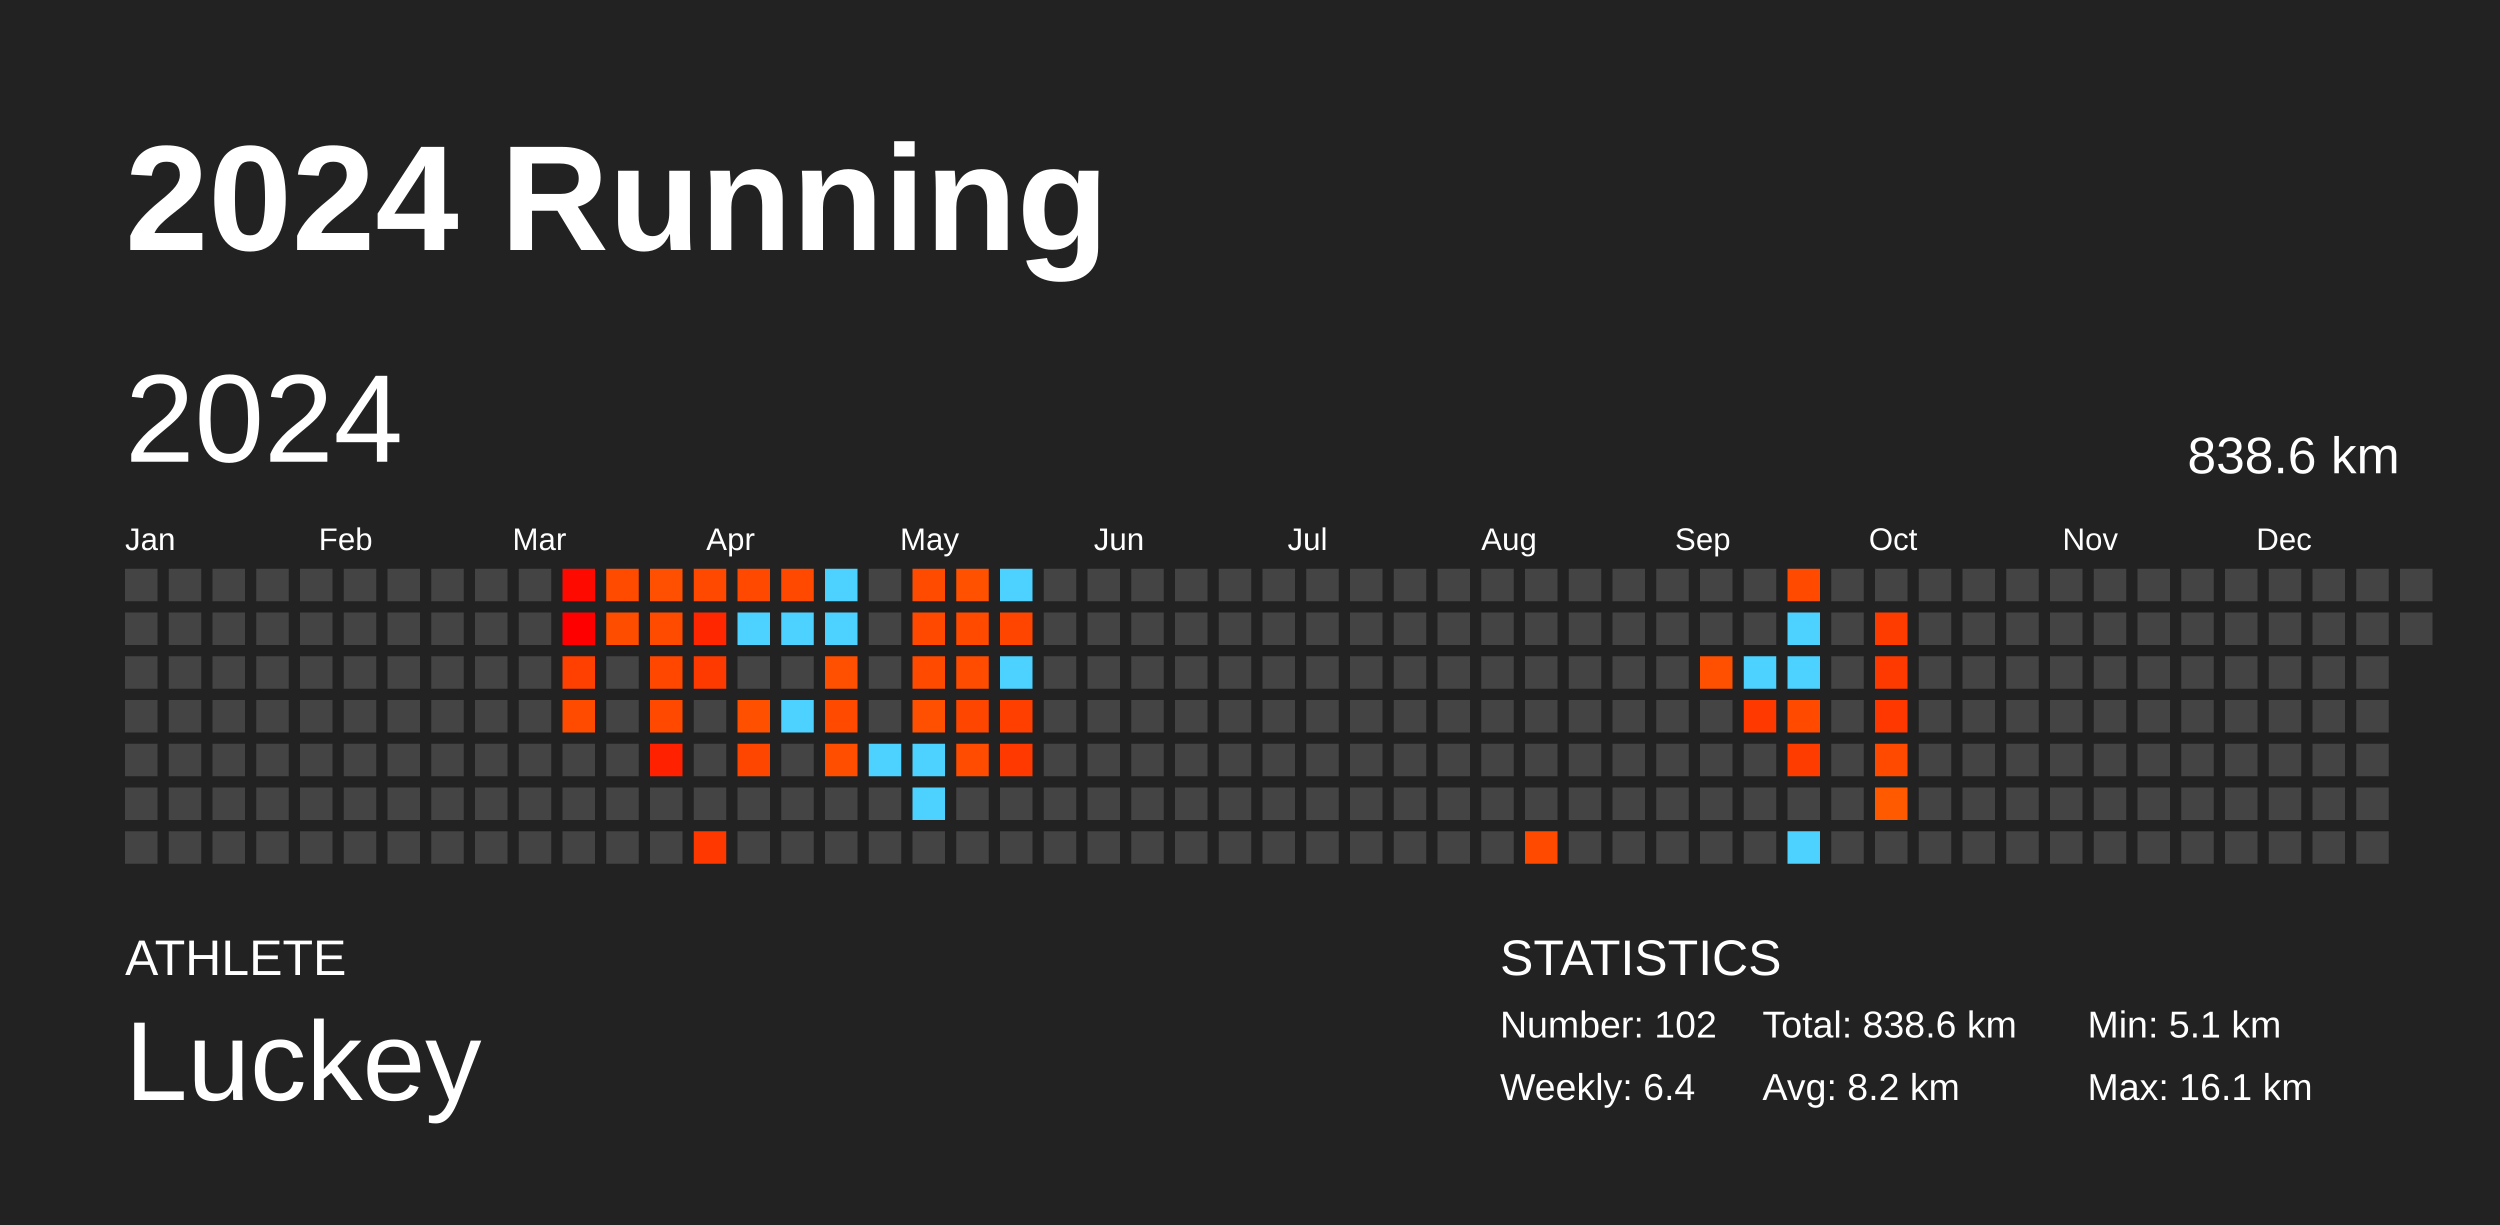
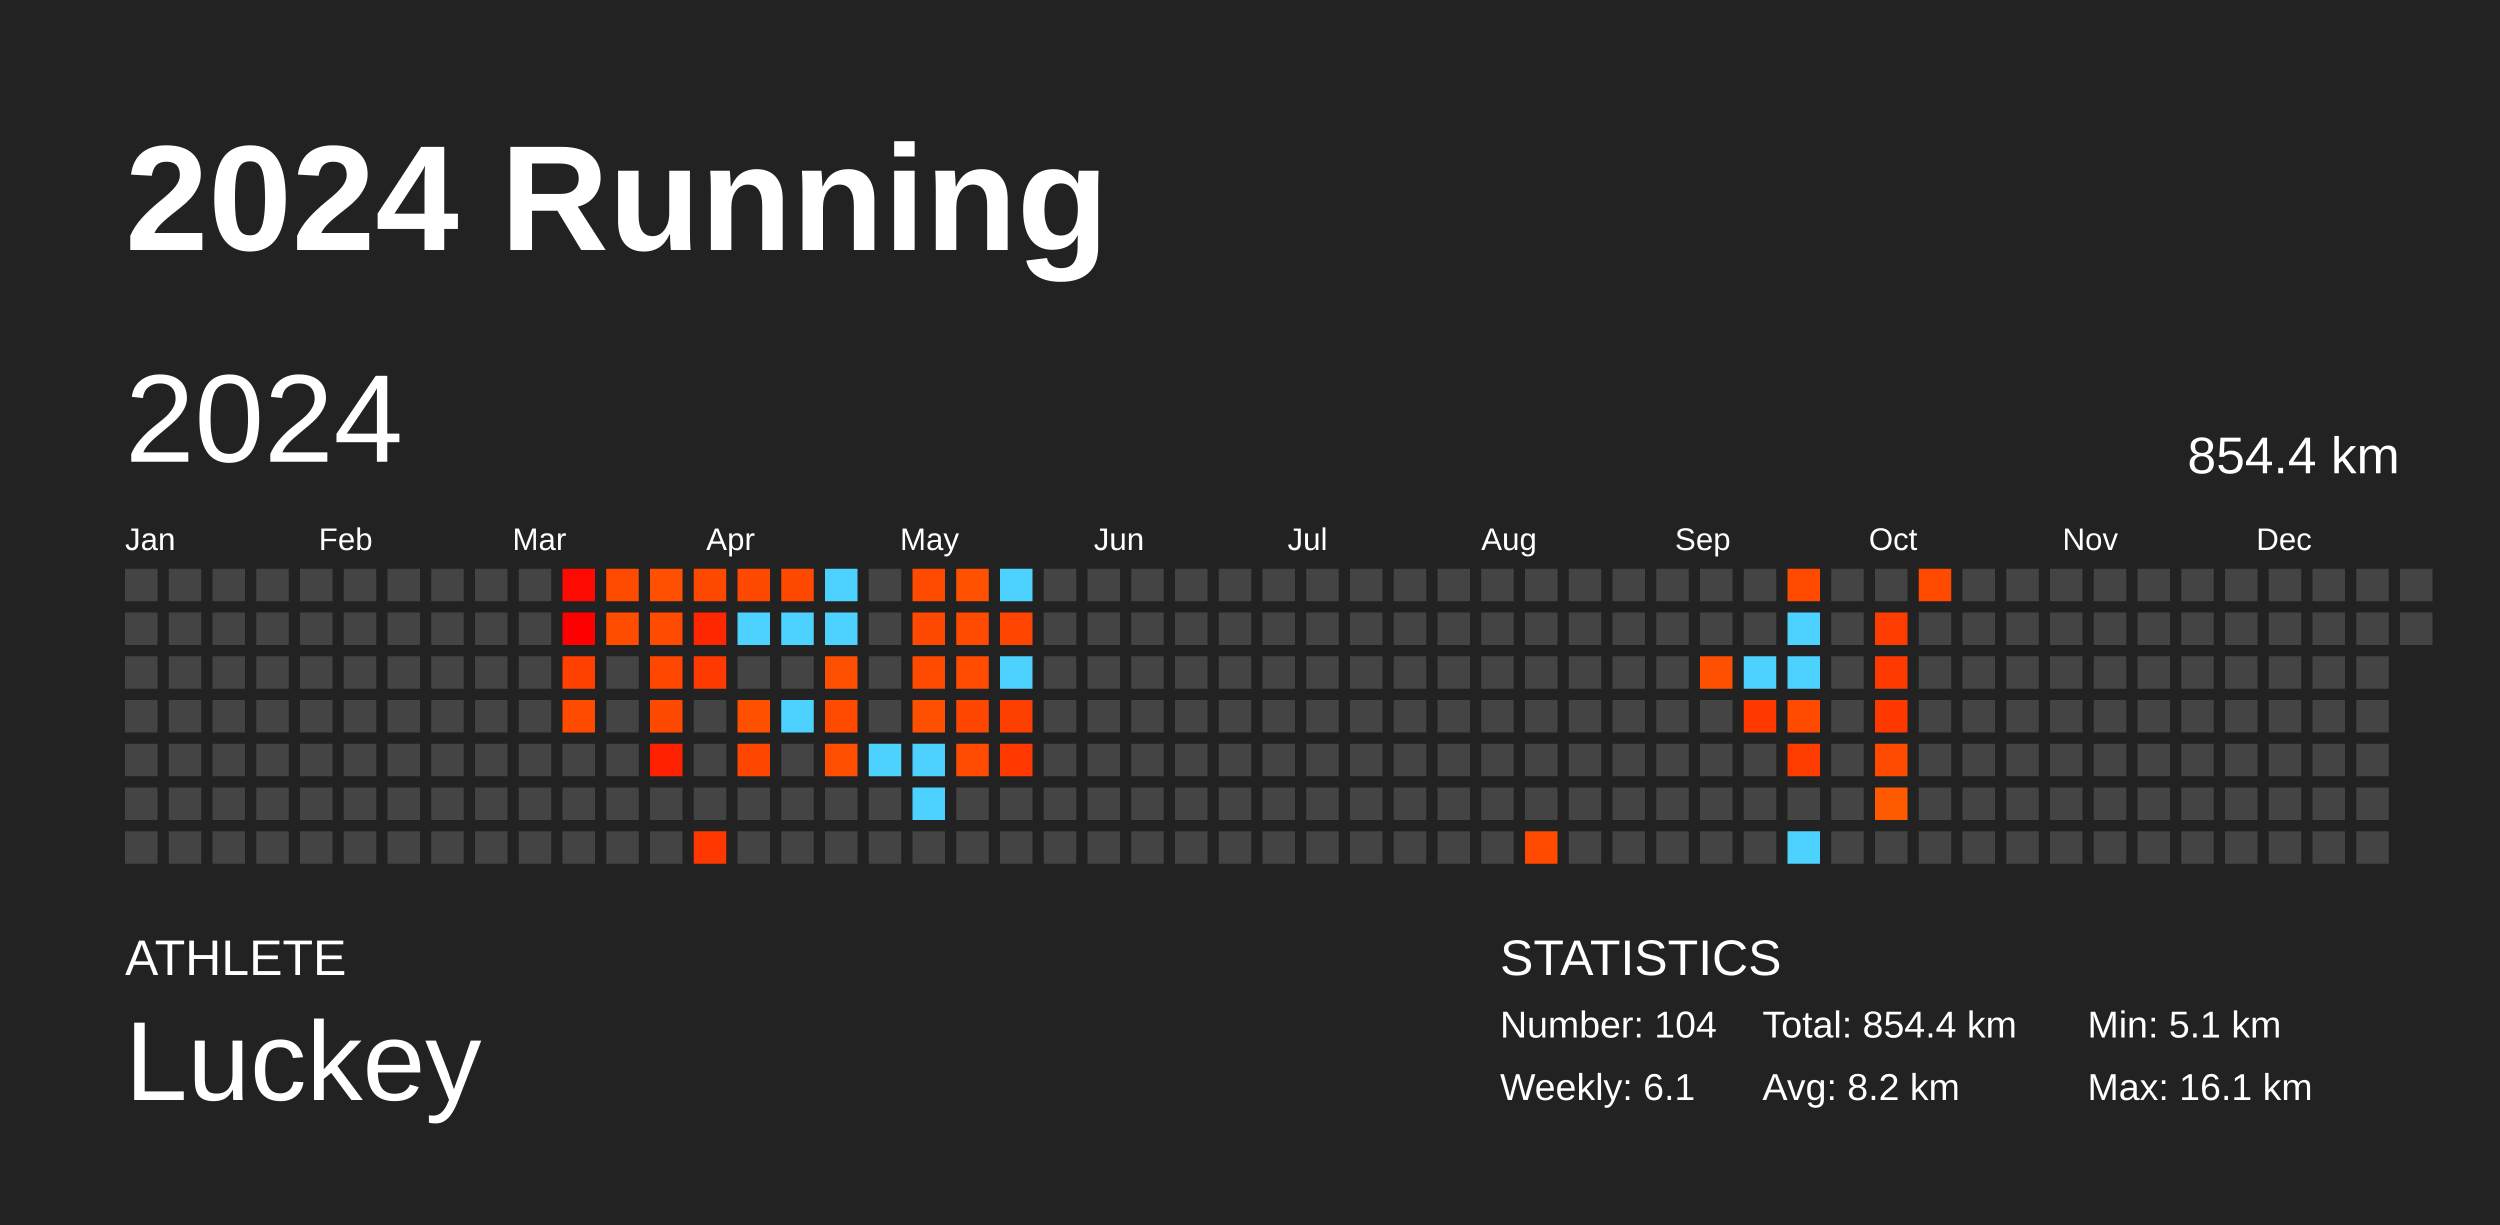
<svg xmlns="http://www.w3.org/2000/svg" baseProfile="full" height="98mm" version="1.1" viewBox="0,0,200,98" width="200mm">
  <defs />
  <rect fill="#222222" height="98" width="200" x="0" y="0" />
  <text fill="#FFFFFF" style="font-size:12px; font-family:Arial; font-weight:bold;" x="10" y="20">2024 Running</text>
  <text fill="#FFFFFF" style="font-size:4px; font-family:Arial" x="10" y="78">ATHLETE</text>
  <text fill="#FFFFFF" style="font-size:9px; font-family:Arial" x="10" y="88">Luckey</text>
  <text fill="#FFFFFF" style="font-size:4px; font-family:Arial" x="120" y="78">STATISTICS</text>
-   <text fill="#FFFFFF" style="font-size:3px; font-family:Arial" x="120" y="83">Number: 102</text>
-   <text fill="#FFFFFF" style="font-size:3px; font-family:Arial" x="120" y="88">Weekly: 6.4</text>
-   <text fill="#FFFFFF" style="font-size:3px; font-family:Arial" x="141" y="83">Total: 838.6 km</text>
+   <text fill="#FFFFFF" style="font-size:3px; font-family:Arial" x="120" y="83">Number: 104</text>
+   <text fill="#FFFFFF" style="font-size:3px; font-family:Arial" x="120" y="88">Weekly: 6.1</text>
+   <text fill="#FFFFFF" style="font-size:3px; font-family:Arial" x="141" y="83">Total: 854.4 km</text>
  <text fill="#FFFFFF" style="font-size:3px; font-family:Arial" x="141" y="88">Avg: 8.2 km</text>
  <text fill="#FFFFFF" style="font-size:3px; font-family:Arial" x="167" y="83">Min: 5.1 km</text>
  <text fill="#FFFFFF" style="font-size:3px; font-family:Arial" x="167" y="88">Max: 16.1 km</text>
  <text dominant-baseline="hanging" fill="#FFFFFF" style="font-size:10.0px; font-family:Arial;" x="10" y="30">2024</text>
-   <text dominant-baseline="hanging" fill="#FFFFFF" style="font-size:4.125px; font-family:Arial;" x="175" y="35">838.6 km</text>
+   <text dominant-baseline="hanging" fill="#FFFFFF" style="font-size:4.125px; font-family:Arial;" x="175" y="35">854.4 km</text>
  <text fill="#FFFFFF" style="font-size:2.5px; font-family:Arial" x="10.0" y="44">Jan</text>
  <text fill="#FFFFFF" style="font-size:2.5px; font-family:Arial" x="25.5" y="44">Feb</text>
  <text fill="#FFFFFF" style="font-size:2.5px; font-family:Arial" x="41.0" y="44">Mar</text>
  <text fill="#FFFFFF" style="font-size:2.5px; font-family:Arial" x="56.5" y="44">Apr</text>
  <text fill="#FFFFFF" style="font-size:2.5px; font-family:Arial" x="72.0" y="44">May</text>
  <text fill="#FFFFFF" style="font-size:2.5px; font-family:Arial" x="87.5" y="44">Jun</text>
  <text fill="#FFFFFF" style="font-size:2.5px; font-family:Arial" x="103.0" y="44">Jul</text>
  <text fill="#FFFFFF" style="font-size:2.5px; font-family:Arial" x="118.5" y="44">Aug</text>
  <text fill="#FFFFFF" style="font-size:2.5px; font-family:Arial" x="134.0" y="44">Sep</text>
  <text fill="#FFFFFF" style="font-size:2.5px; font-family:Arial" x="149.5" y="44">Oct</text>
  <text fill="#FFFFFF" style="font-size:2.5px; font-family:Arial" x="165.0" y="44">Nov</text>
  <text fill="#FFFFFF" style="font-size:2.5px; font-family:Arial" x="180.5" y="44">Dec</text>
  <rect fill="#444444" height="2.6" width="2.6" x="10.0" y="45.5" />
  <rect fill="#444444" height="2.6" width="2.6" x="10.0" y="49.0" />
  <rect fill="#444444" height="2.6" width="2.6" x="10.0" y="52.5" />
  <rect fill="#444444" height="2.6" width="2.6" x="10.0" y="56.0" />
  <rect fill="#444444" height="2.6" width="2.6" x="10.0" y="59.5" />
  <rect fill="#444444" height="2.6" width="2.6" x="10.0" y="63.0" />
  <rect fill="#444444" height="2.6" width="2.6" x="10.0" y="66.5" />
  <rect fill="#444444" height="2.6" width="2.6" x="13.5" y="45.5" />
  <rect fill="#444444" height="2.6" width="2.6" x="13.5" y="49.0" />
  <rect fill="#444444" height="2.6" width="2.6" x="13.5" y="52.5" />
  <rect fill="#444444" height="2.6" width="2.6" x="13.5" y="56.0" />
  <rect fill="#444444" height="2.6" width="2.6" x="13.5" y="59.5" />
  <rect fill="#444444" height="2.6" width="2.6" x="13.5" y="63.0" />
  <rect fill="#444444" height="2.6" width="2.6" x="13.5" y="66.5" />
  <rect fill="#444444" height="2.6" width="2.6" x="17.0" y="45.5" />
  <rect fill="#444444" height="2.6" width="2.6" x="17.0" y="49.0" />
  <rect fill="#444444" height="2.6" width="2.6" x="17.0" y="52.5" />
  <rect fill="#444444" height="2.6" width="2.6" x="17.0" y="56.0" />
  <rect fill="#444444" height="2.6" width="2.6" x="17.0" y="59.5" />
  <rect fill="#444444" height="2.6" width="2.6" x="17.0" y="63.0" />
  <rect fill="#444444" height="2.6" width="2.6" x="17.0" y="66.5" />
  <rect fill="#444444" height="2.6" width="2.6" x="20.5" y="45.5" />
  <rect fill="#444444" height="2.6" width="2.6" x="20.5" y="49.0" />
  <rect fill="#444444" height="2.6" width="2.6" x="20.5" y="52.5" />
  <rect fill="#444444" height="2.6" width="2.6" x="20.5" y="56.0" />
  <rect fill="#444444" height="2.6" width="2.6" x="20.5" y="59.5" />
  <rect fill="#444444" height="2.6" width="2.6" x="20.5" y="63.0" />
  <rect fill="#444444" height="2.6" width="2.6" x="20.5" y="66.5" />
  <rect fill="#444444" height="2.6" width="2.6" x="24.0" y="45.5" />
  <rect fill="#444444" height="2.6" width="2.6" x="24.0" y="49.0" />
  <rect fill="#444444" height="2.6" width="2.6" x="24.0" y="52.5" />
  <rect fill="#444444" height="2.6" width="2.6" x="24.0" y="56.0" />
  <rect fill="#444444" height="2.6" width="2.6" x="24.0" y="59.5" />
  <rect fill="#444444" height="2.6" width="2.6" x="24.0" y="63.0" />
  <rect fill="#444444" height="2.6" width="2.6" x="24.0" y="66.5" />
  <rect fill="#444444" height="2.6" width="2.6" x="27.5" y="45.5" />
  <rect fill="#444444" height="2.6" width="2.6" x="27.5" y="49.0" />
  <rect fill="#444444" height="2.6" width="2.6" x="27.5" y="52.5" />
  <rect fill="#444444" height="2.6" width="2.6" x="27.5" y="56.0" />
  <rect fill="#444444" height="2.6" width="2.6" x="27.5" y="59.5" />
  <rect fill="#444444" height="2.6" width="2.6" x="27.5" y="63.0" />
  <rect fill="#444444" height="2.6" width="2.6" x="27.5" y="66.5" />
  <rect fill="#444444" height="2.6" width="2.6" x="31.0" y="45.5" />
  <rect fill="#444444" height="2.6" width="2.6" x="31.0" y="49.0" />
  <rect fill="#444444" height="2.6" width="2.6" x="31.0" y="52.5" />
  <rect fill="#444444" height="2.6" width="2.6" x="31.0" y="56.0" />
  <rect fill="#444444" height="2.6" width="2.6" x="31.0" y="59.5" />
  <rect fill="#444444" height="2.6" width="2.6" x="31.0" y="63.0" />
  <rect fill="#444444" height="2.6" width="2.6" x="31.0" y="66.5" />
  <rect fill="#444444" height="2.6" width="2.6" x="34.5" y="45.5" />
  <rect fill="#444444" height="2.6" width="2.6" x="34.5" y="49.0" />
  <rect fill="#444444" height="2.6" width="2.6" x="34.5" y="52.5" />
  <rect fill="#444444" height="2.6" width="2.6" x="34.5" y="56.0" />
  <rect fill="#444444" height="2.6" width="2.6" x="34.5" y="59.5" />
  <rect fill="#444444" height="2.6" width="2.6" x="34.5" y="63.0" />
  <rect fill="#444444" height="2.6" width="2.6" x="34.5" y="66.5" />
  <rect fill="#444444" height="2.6" width="2.6" x="38.0" y="45.5" />
  <rect fill="#444444" height="2.6" width="2.6" x="38.0" y="49.0" />
  <rect fill="#444444" height="2.6" width="2.6" x="38.0" y="52.5" />
  <rect fill="#444444" height="2.6" width="2.6" x="38.0" y="56.0" />
  <rect fill="#444444" height="2.6" width="2.6" x="38.0" y="59.5" />
  <rect fill="#444444" height="2.6" width="2.6" x="38.0" y="63.0" />
  <rect fill="#444444" height="2.6" width="2.6" x="38.0" y="66.5" />
  <rect fill="#444444" height="2.6" width="2.6" x="41.5" y="45.5" />
  <rect fill="#444444" height="2.6" width="2.6" x="41.5" y="49.0" />
  <rect fill="#444444" height="2.6" width="2.6" x="41.5" y="52.5" />
  <rect fill="#444444" height="2.6" width="2.6" x="41.5" y="56.0" />
  <rect fill="#444444" height="2.6" width="2.6" x="41.5" y="59.5" />
  <rect fill="#444444" height="2.6" width="2.6" x="41.5" y="63.0" />
  <rect fill="#444444" height="2.6" width="2.6" x="41.5" y="66.5" />
  <rect fill="#ff0a00" height="2.6" width="2.6" x="45.0" y="45.5" />
  <rect fill="red" height="2.6" width="2.6" x="45.0" y="49.0" />
  <rect fill="#ff4000" height="2.6" width="2.6" x="45.0" y="52.5" />
  <rect fill="#ff4b00" height="2.6" width="2.6" x="45.0" y="56.0" />
  <rect fill="#444444" height="2.6" width="2.6" x="45.0" y="59.5" />
  <rect fill="#444444" height="2.6" width="2.6" x="45.0" y="63.0" />
  <rect fill="#444444" height="2.6" width="2.6" x="45.0" y="66.5" />
  <rect fill="#ff4b00" height="2.6" width="2.6" x="48.5" y="45.5" />
  <rect fill="#ff4d00" height="2.6" width="2.6" x="48.5" y="49.0" />
  <rect fill="#444444" height="2.6" width="2.6" x="48.5" y="52.5" />
  <rect fill="#444444" height="2.6" width="2.6" x="48.5" y="56.0" />
  <rect fill="#444444" height="2.6" width="2.6" x="48.5" y="59.5" />
  <rect fill="#444444" height="2.6" width="2.6" x="48.5" y="63.0" />
  <rect fill="#444444" height="2.6" width="2.6" x="48.5" y="66.5" />
  <rect fill="#ff4f00" height="2.6" width="2.6" x="52.0" y="45.5" />
  <rect fill="#ff4b00" height="2.6" width="2.6" x="52.0" y="49.0" />
  <rect fill="#ff4700" height="2.6" width="2.6" x="52.0" y="52.5" />
  <rect fill="#ff4900" height="2.6" width="2.6" x="52.0" y="56.0" />
  <rect fill="#ff2100" height="2.6" width="2.6" x="52.0" y="59.5" />
  <rect fill="#444444" height="2.6" width="2.6" x="52.0" y="63.0" />
  <rect fill="#444444" height="2.6" width="2.6" x="52.0" y="66.5" />
  <rect fill="#ff4800" height="2.6" width="2.6" x="55.5" y="45.5" />
  <rect fill="#ff2700" height="2.6" width="2.6" x="55.5" y="49.0" />
  <rect fill="#ff3a00" height="2.6" width="2.6" x="55.5" y="52.5" />
  <rect fill="#444444" height="2.6" width="2.6" x="55.5" y="56.0" />
  <rect fill="#444444" height="2.6" width="2.6" x="55.5" y="59.5" />
  <rect fill="#444444" height="2.6" width="2.6" x="55.5" y="63.0" />
  <rect fill="#ff3800" height="2.6" width="2.6" x="55.5" y="66.5" />
  <rect fill="#ff4800" height="2.6" width="2.6" x="59.0" y="45.5" />
  <rect fill="#4dd2ff" height="2.6" width="2.6" x="59.0" y="49.0" />
  <rect fill="#444444" height="2.6" width="2.6" x="59.0" y="52.5" />
  <rect fill="#ff5000" height="2.6" width="2.6" x="59.0" y="56.0" />
  <rect fill="#ff4600" height="2.6" width="2.6" x="59.0" y="59.5" />
  <rect fill="#444444" height="2.6" width="2.6" x="59.0" y="63.0" />
  <rect fill="#444444" height="2.6" width="2.6" x="59.0" y="66.5" />
  <rect fill="#ff4900" height="2.6" width="2.6" x="62.5" y="45.5" />
  <rect fill="#4dd2ff" height="2.6" width="2.6" x="62.5" y="49.0" />
  <rect fill="#444444" height="2.6" width="2.6" x="62.5" y="52.5" />
  <rect fill="#4dd2ff" height="2.6" width="2.6" x="62.5" y="56.0" />
  <rect fill="#444444" height="2.6" width="2.6" x="62.5" y="59.5" />
  <rect fill="#444444" height="2.6" width="2.6" x="62.5" y="63.0" />
  <rect fill="#444444" height="2.6" width="2.6" x="62.5" y="66.5" />
  <rect fill="#4dd2ff" height="2.6" width="2.6" x="66.0" y="45.5" />
  <rect fill="#4dd2ff" height="2.6" width="2.6" x="66.0" y="49.0" />
  <rect fill="#ff4f00" height="2.6" width="2.6" x="66.0" y="52.5" />
  <rect fill="#ff4a00" height="2.6" width="2.6" x="66.0" y="56.0" />
  <rect fill="#ff4e00" height="2.6" width="2.6" x="66.0" y="59.5" />
  <rect fill="#444444" height="2.6" width="2.6" x="66.0" y="63.0" />
  <rect fill="#444444" height="2.6" width="2.6" x="66.0" y="66.5" />
  <rect fill="#444444" height="2.6" width="2.6" x="69.5" y="45.5" />
  <rect fill="#444444" height="2.6" width="2.6" x="69.5" y="49.0" />
  <rect fill="#444444" height="2.6" width="2.6" x="69.5" y="52.5" />
  <rect fill="#444444" height="2.6" width="2.6" x="69.5" y="56.0" />
  <rect fill="#4dd2ff" height="2.6" width="2.6" x="69.5" y="59.5" />
  <rect fill="#444444" height="2.6" width="2.6" x="69.5" y="63.0" />
  <rect fill="#444444" height="2.6" width="2.6" x="69.5" y="66.5" />
  <rect fill="#ff4b00" height="2.6" width="2.6" x="73.0" y="45.5" />
  <rect fill="#ff4900" height="2.6" width="2.6" x="73.0" y="49.0" />
  <rect fill="#ff4a00" height="2.6" width="2.6" x="73.0" y="52.5" />
  <rect fill="#ff4f00" height="2.6" width="2.6" x="73.0" y="56.0" />
  <rect fill="#4dd2ff" height="2.6" width="2.6" x="73.0" y="59.5" />
  <rect fill="#4dd2ff" height="2.6" width="2.6" x="73.0" y="63.0" />
  <rect fill="#444444" height="2.6" width="2.6" x="73.0" y="66.5" />
  <rect fill="#ff5100" height="2.6" width="2.6" x="76.5" y="45.5" />
  <rect fill="#ff4a00" height="2.6" width="2.6" x="76.5" y="49.0" />
  <rect fill="#ff4c00" height="2.6" width="2.6" x="76.5" y="52.5" />
  <rect fill="#ff4600" height="2.6" width="2.6" x="76.5" y="56.0" />
  <rect fill="#ff4c00" height="2.6" width="2.6" x="76.5" y="59.5" />
  <rect fill="#444444" height="2.6" width="2.6" x="76.5" y="63.0" />
  <rect fill="#444444" height="2.6" width="2.6" x="76.5" y="66.5" />
  <rect fill="#4dd2ff" height="2.6" width="2.6" x="80.0" y="45.5" />
  <rect fill="#ff4500" height="2.6" width="2.6" x="80.0" y="49.0" />
  <rect fill="#4dd2ff" height="2.6" width="2.6" x="80.0" y="52.5" />
  <rect fill="#ff3f00" height="2.6" width="2.6" x="80.0" y="56.0" />
  <rect fill="#ff3900" height="2.6" width="2.6" x="80.0" y="59.5" />
  <rect fill="#444444" height="2.6" width="2.6" x="80.0" y="63.0" />
  <rect fill="#444444" height="2.6" width="2.6" x="80.0" y="66.5" />
  <rect fill="#444444" height="2.6" width="2.6" x="83.5" y="45.5" />
  <rect fill="#444444" height="2.6" width="2.6" x="83.5" y="49.0" />
  <rect fill="#444444" height="2.6" width="2.6" x="83.5" y="52.5" />
  <rect fill="#444444" height="2.6" width="2.6" x="83.5" y="56.0" />
  <rect fill="#444444" height="2.6" width="2.6" x="83.5" y="59.5" />
  <rect fill="#444444" height="2.6" width="2.6" x="83.5" y="63.0" />
  <rect fill="#444444" height="2.6" width="2.6" x="83.5" y="66.5" />
  <rect fill="#444444" height="2.6" width="2.6" x="87.0" y="45.5" />
  <rect fill="#444444" height="2.6" width="2.6" x="87.0" y="49.0" />
  <rect fill="#444444" height="2.6" width="2.6" x="87.0" y="52.5" />
  <rect fill="#444444" height="2.6" width="2.6" x="87.0" y="56.0" />
  <rect fill="#444444" height="2.6" width="2.6" x="87.0" y="59.5" />
  <rect fill="#444444" height="2.6" width="2.6" x="87.0" y="63.0" />
  <rect fill="#444444" height="2.6" width="2.6" x="87.0" y="66.5" />
  <rect fill="#444444" height="2.6" width="2.6" x="90.5" y="45.5" />
  <rect fill="#444444" height="2.6" width="2.6" x="90.5" y="49.0" />
  <rect fill="#444444" height="2.6" width="2.6" x="90.5" y="52.5" />
  <rect fill="#444444" height="2.6" width="2.6" x="90.5" y="56.0" />
  <rect fill="#444444" height="2.6" width="2.6" x="90.5" y="59.5" />
  <rect fill="#444444" height="2.6" width="2.6" x="90.5" y="63.0" />
  <rect fill="#444444" height="2.6" width="2.6" x="90.5" y="66.5" />
  <rect fill="#444444" height="2.6" width="2.6" x="94.0" y="45.5" />
  <rect fill="#444444" height="2.6" width="2.6" x="94.0" y="49.0" />
  <rect fill="#444444" height="2.6" width="2.6" x="94.0" y="52.5" />
  <rect fill="#444444" height="2.6" width="2.6" x="94.0" y="56.0" />
  <rect fill="#444444" height="2.6" width="2.6" x="94.0" y="59.5" />
  <rect fill="#444444" height="2.6" width="2.6" x="94.0" y="63.0" />
  <rect fill="#444444" height="2.6" width="2.6" x="94.0" y="66.5" />
  <rect fill="#444444" height="2.6" width="2.6" x="97.5" y="45.5" />
  <rect fill="#444444" height="2.6" width="2.6" x="97.5" y="49.0" />
  <rect fill="#444444" height="2.6" width="2.6" x="97.5" y="52.5" />
  <rect fill="#444444" height="2.6" width="2.6" x="97.5" y="56.0" />
  <rect fill="#444444" height="2.6" width="2.6" x="97.5" y="59.5" />
  <rect fill="#444444" height="2.6" width="2.6" x="97.5" y="63.0" />
  <rect fill="#444444" height="2.6" width="2.6" x="97.5" y="66.5" />
  <rect fill="#444444" height="2.6" width="2.6" x="101.0" y="45.5" />
  <rect fill="#444444" height="2.6" width="2.6" x="101.0" y="49.0" />
  <rect fill="#444444" height="2.6" width="2.6" x="101.0" y="52.5" />
  <rect fill="#444444" height="2.6" width="2.6" x="101.0" y="56.0" />
  <rect fill="#444444" height="2.6" width="2.6" x="101.0" y="59.5" />
  <rect fill="#444444" height="2.6" width="2.6" x="101.0" y="63.0" />
  <rect fill="#444444" height="2.6" width="2.6" x="101.0" y="66.5" />
  <rect fill="#444444" height="2.6" width="2.6" x="104.5" y="45.5" />
  <rect fill="#444444" height="2.6" width="2.6" x="104.5" y="49.0" />
  <rect fill="#444444" height="2.6" width="2.6" x="104.5" y="52.5" />
  <rect fill="#444444" height="2.6" width="2.6" x="104.5" y="56.0" />
  <rect fill="#444444" height="2.6" width="2.6" x="104.5" y="59.5" />
  <rect fill="#444444" height="2.6" width="2.6" x="104.5" y="63.0" />
  <rect fill="#444444" height="2.6" width="2.6" x="104.5" y="66.5" />
  <rect fill="#444444" height="2.6" width="2.6" x="108.0" y="45.5" />
  <rect fill="#444444" height="2.6" width="2.6" x="108.0" y="49.0" />
  <rect fill="#444444" height="2.6" width="2.6" x="108.0" y="52.5" />
  <rect fill="#444444" height="2.6" width="2.6" x="108.0" y="56.0" />
  <rect fill="#444444" height="2.6" width="2.6" x="108.0" y="59.5" />
  <rect fill="#444444" height="2.6" width="2.6" x="108.0" y="63.0" />
  <rect fill="#444444" height="2.6" width="2.6" x="108.0" y="66.5" />
  <rect fill="#444444" height="2.6" width="2.6" x="111.5" y="45.5" />
  <rect fill="#444444" height="2.6" width="2.6" x="111.5" y="49.0" />
  <rect fill="#444444" height="2.6" width="2.6" x="111.5" y="52.5" />
  <rect fill="#444444" height="2.6" width="2.6" x="111.5" y="56.0" />
  <rect fill="#444444" height="2.6" width="2.6" x="111.5" y="59.5" />
  <rect fill="#444444" height="2.6" width="2.6" x="111.5" y="63.0" />
  <rect fill="#444444" height="2.6" width="2.6" x="111.5" y="66.5" />
  <rect fill="#444444" height="2.6" width="2.6" x="115.0" y="45.5" />
  <rect fill="#444444" height="2.6" width="2.6" x="115.0" y="49.0" />
  <rect fill="#444444" height="2.6" width="2.6" x="115.0" y="52.5" />
  <rect fill="#444444" height="2.6" width="2.6" x="115.0" y="56.0" />
  <rect fill="#444444" height="2.6" width="2.6" x="115.0" y="59.5" />
  <rect fill="#444444" height="2.6" width="2.6" x="115.0" y="63.0" />
  <rect fill="#444444" height="2.6" width="2.6" x="115.0" y="66.5" />
  <rect fill="#444444" height="2.6" width="2.6" x="118.5" y="45.5" />
  <rect fill="#444444" height="2.6" width="2.6" x="118.5" y="49.0" />
  <rect fill="#444444" height="2.6" width="2.6" x="118.5" y="52.5" />
  <rect fill="#444444" height="2.6" width="2.6" x="118.5" y="56.0" />
  <rect fill="#444444" height="2.6" width="2.6" x="118.5" y="59.5" />
  <rect fill="#444444" height="2.6" width="2.6" x="118.5" y="63.0" />
  <rect fill="#444444" height="2.6" width="2.6" x="118.5" y="66.5" />
  <rect fill="#444444" height="2.6" width="2.6" x="122.0" y="45.5" />
  <rect fill="#444444" height="2.6" width="2.6" x="122.0" y="49.0" />
  <rect fill="#444444" height="2.6" width="2.6" x="122.0" y="52.5" />
  <rect fill="#444444" height="2.6" width="2.6" x="122.0" y="56.0" />
  <rect fill="#444444" height="2.6" width="2.6" x="122.0" y="59.5" />
  <rect fill="#444444" height="2.6" width="2.6" x="122.0" y="63.0" />
  <rect fill="#ff4a00" height="2.6" width="2.6" x="122.0" y="66.5" />
  <rect fill="#444444" height="2.6" width="2.6" x="125.5" y="45.5" />
  <rect fill="#444444" height="2.6" width="2.6" x="125.5" y="49.0" />
  <rect fill="#444444" height="2.6" width="2.6" x="125.5" y="52.5" />
  <rect fill="#444444" height="2.6" width="2.6" x="125.5" y="56.0" />
  <rect fill="#444444" height="2.6" width="2.6" x="125.5" y="59.5" />
  <rect fill="#444444" height="2.6" width="2.6" x="125.5" y="63.0" />
  <rect fill="#444444" height="2.6" width="2.6" x="125.5" y="66.5" />
  <rect fill="#444444" height="2.6" width="2.6" x="129.0" y="45.5" />
  <rect fill="#444444" height="2.6" width="2.6" x="129.0" y="49.0" />
  <rect fill="#444444" height="2.6" width="2.6" x="129.0" y="52.5" />
  <rect fill="#444444" height="2.6" width="2.6" x="129.0" y="56.0" />
  <rect fill="#444444" height="2.6" width="2.6" x="129.0" y="59.5" />
  <rect fill="#444444" height="2.6" width="2.6" x="129.0" y="63.0" />
  <rect fill="#444444" height="2.6" width="2.6" x="129.0" y="66.5" />
  <rect fill="#444444" height="2.6" width="2.6" x="132.5" y="45.5" />
  <rect fill="#444444" height="2.6" width="2.6" x="132.5" y="49.0" />
  <rect fill="#444444" height="2.6" width="2.6" x="132.5" y="52.5" />
  <rect fill="#444444" height="2.6" width="2.6" x="132.5" y="56.0" />
  <rect fill="#444444" height="2.6" width="2.6" x="132.5" y="59.5" />
  <rect fill="#444444" height="2.6" width="2.6" x="132.5" y="63.0" />
  <rect fill="#444444" height="2.6" width="2.6" x="132.5" y="66.5" />
  <rect fill="#444444" height="2.6" width="2.6" x="136.0" y="45.5" />
  <rect fill="#444444" height="2.6" width="2.6" x="136.0" y="49.0" />
  <rect fill="#ff4f00" height="2.6" width="2.6" x="136.0" y="52.5" />
  <rect fill="#444444" height="2.6" width="2.6" x="136.0" y="56.0" />
  <rect fill="#444444" height="2.6" width="2.6" x="136.0" y="59.5" />
  <rect fill="#444444" height="2.6" width="2.6" x="136.0" y="63.0" />
  <rect fill="#444444" height="2.6" width="2.6" x="136.0" y="66.5" />
  <rect fill="#444444" height="2.6" width="2.6" x="139.5" y="45.5" />
  <rect fill="#444444" height="2.6" width="2.6" x="139.5" y="49.0" />
  <rect fill="#4dd2ff" height="2.6" width="2.6" x="139.5" y="52.5" />
  <rect fill="#ff3900" height="2.6" width="2.6" x="139.5" y="56.0" />
  <rect fill="#444444" height="2.6" width="2.6" x="139.5" y="59.5" />
  <rect fill="#444444" height="2.6" width="2.6" x="139.5" y="63.0" />
  <rect fill="#444444" height="2.6" width="2.6" x="139.5" y="66.5" />
  <rect fill="#ff4a00" height="2.6" width="2.6" x="143.0" y="45.5" />
  <rect fill="#4dd2ff" height="2.6" width="2.6" x="143.0" y="49.0" />
  <rect fill="#4dd2ff" height="2.6" width="2.6" x="143.0" y="52.5" />
  <rect fill="#ff4a00" height="2.6" width="2.6" x="143.0" y="56.0" />
  <rect fill="#ff3c00" height="2.6" width="2.6" x="143.0" y="59.5" />
  <rect fill="#444444" height="2.6" width="2.6" x="143.0" y="63.0" />
  <rect fill="#4dd2ff" height="2.6" width="2.6" x="143.0" y="66.5" />
  <rect fill="#444444" height="2.6" width="2.6" x="146.5" y="45.5" />
  <rect fill="#444444" height="2.6" width="2.6" x="146.5" y="49.0" />
  <rect fill="#444444" height="2.6" width="2.6" x="146.5" y="52.5" />
  <rect fill="#444444" height="2.6" width="2.6" x="146.5" y="56.0" />
  <rect fill="#444444" height="2.6" width="2.6" x="146.5" y="59.5" />
  <rect fill="#444444" height="2.6" width="2.6" x="146.5" y="63.0" />
  <rect fill="#444444" height="2.6" width="2.6" x="146.5" y="66.5" />
  <rect fill="#444444" height="2.6" width="2.6" x="150.0" y="45.5" />
  <rect fill="#ff3c00" height="2.6" width="2.6" x="150.0" y="49.0" />
  <rect fill="#ff3a00" height="2.6" width="2.6" x="150.0" y="52.5" />
  <rect fill="#ff3800" height="2.6" width="2.6" x="150.0" y="56.0" />
  <rect fill="#ff4a00" height="2.6" width="2.6" x="150.0" y="59.5" />
  <rect fill="#ff5a00" height="2.6" width="2.6" x="150.0" y="63.0" />
  <rect fill="#444444" height="2.6" width="2.6" x="150.0" y="66.5" />
-   <rect fill="#444444" height="2.6" width="2.6" x="153.5" y="45.5" />
+   <rect fill="#ff4a00" height="2.6" width="2.6" x="153.5" y="45.5" />
  <rect fill="#444444" height="2.6" width="2.6" x="153.5" y="49.0" />
  <rect fill="#444444" height="2.6" width="2.6" x="153.5" y="52.5" />
  <rect fill="#444444" height="2.6" width="2.6" x="153.5" y="56.0" />
  <rect fill="#444444" height="2.6" width="2.6" x="153.5" y="59.5" />
  <rect fill="#444444" height="2.6" width="2.6" x="153.5" y="63.0" />
  <rect fill="#444444" height="2.6" width="2.6" x="153.5" y="66.5" />
  <rect fill="#444444" height="2.6" width="2.6" x="157.0" y="45.5" />
  <rect fill="#444444" height="2.6" width="2.6" x="157.0" y="49.0" />
  <rect fill="#444444" height="2.6" width="2.6" x="157.0" y="52.5" />
  <rect fill="#444444" height="2.6" width="2.6" x="157.0" y="56.0" />
  <rect fill="#444444" height="2.6" width="2.6" x="157.0" y="59.5" />
  <rect fill="#444444" height="2.6" width="2.6" x="157.0" y="63.0" />
  <rect fill="#444444" height="2.6" width="2.6" x="157.0" y="66.5" />
  <rect fill="#444444" height="2.6" width="2.6" x="160.5" y="45.5" />
  <rect fill="#444444" height="2.6" width="2.6" x="160.5" y="49.0" />
  <rect fill="#444444" height="2.6" width="2.6" x="160.5" y="52.5" />
  <rect fill="#444444" height="2.6" width="2.6" x="160.5" y="56.0" />
  <rect fill="#444444" height="2.6" width="2.6" x="160.5" y="59.5" />
  <rect fill="#444444" height="2.6" width="2.6" x="160.5" y="63.0" />
  <rect fill="#444444" height="2.6" width="2.6" x="160.5" y="66.5" />
  <rect fill="#444444" height="2.6" width="2.6" x="164.0" y="45.5" />
  <rect fill="#444444" height="2.6" width="2.6" x="164.0" y="49.0" />
  <rect fill="#444444" height="2.6" width="2.6" x="164.0" y="52.5" />
  <rect fill="#444444" height="2.6" width="2.6" x="164.0" y="56.0" />
  <rect fill="#444444" height="2.6" width="2.6" x="164.0" y="59.5" />
  <rect fill="#444444" height="2.6" width="2.6" x="164.0" y="63.0" />
  <rect fill="#444444" height="2.6" width="2.6" x="164.0" y="66.5" />
  <rect fill="#444444" height="2.6" width="2.6" x="167.5" y="45.5" />
  <rect fill="#444444" height="2.6" width="2.6" x="167.5" y="49.0" />
  <rect fill="#444444" height="2.6" width="2.6" x="167.5" y="52.5" />
  <rect fill="#444444" height="2.6" width="2.6" x="167.5" y="56.0" />
  <rect fill="#444444" height="2.6" width="2.6" x="167.5" y="59.5" />
  <rect fill="#444444" height="2.6" width="2.6" x="167.5" y="63.0" />
  <rect fill="#444444" height="2.6" width="2.6" x="167.5" y="66.5" />
  <rect fill="#444444" height="2.6" width="2.6" x="171.0" y="45.5" />
  <rect fill="#444444" height="2.6" width="2.6" x="171.0" y="49.0" />
  <rect fill="#444444" height="2.6" width="2.6" x="171.0" y="52.5" />
  <rect fill="#444444" height="2.6" width="2.6" x="171.0" y="56.0" />
  <rect fill="#444444" height="2.6" width="2.6" x="171.0" y="59.5" />
  <rect fill="#444444" height="2.6" width="2.6" x="171.0" y="63.0" />
  <rect fill="#444444" height="2.6" width="2.6" x="171.0" y="66.5" />
  <rect fill="#444444" height="2.6" width="2.6" x="174.5" y="45.5" />
  <rect fill="#444444" height="2.6" width="2.6" x="174.5" y="49.0" />
  <rect fill="#444444" height="2.6" width="2.6" x="174.5" y="52.5" />
  <rect fill="#444444" height="2.6" width="2.6" x="174.5" y="56.0" />
  <rect fill="#444444" height="2.6" width="2.6" x="174.5" y="59.5" />
  <rect fill="#444444" height="2.6" width="2.6" x="174.5" y="63.0" />
  <rect fill="#444444" height="2.6" width="2.6" x="174.5" y="66.5" />
  <rect fill="#444444" height="2.6" width="2.6" x="178.0" y="45.5" />
  <rect fill="#444444" height="2.6" width="2.6" x="178.0" y="49.0" />
  <rect fill="#444444" height="2.6" width="2.6" x="178.0" y="52.5" />
  <rect fill="#444444" height="2.6" width="2.6" x="178.0" y="56.0" />
  <rect fill="#444444" height="2.6" width="2.6" x="178.0" y="59.5" />
  <rect fill="#444444" height="2.6" width="2.6" x="178.0" y="63.0" />
  <rect fill="#444444" height="2.6" width="2.6" x="178.0" y="66.5" />
  <rect fill="#444444" height="2.6" width="2.6" x="181.5" y="45.5" />
  <rect fill="#444444" height="2.6" width="2.6" x="181.5" y="49.0" />
  <rect fill="#444444" height="2.6" width="2.6" x="181.5" y="52.5" />
  <rect fill="#444444" height="2.6" width="2.6" x="181.5" y="56.0" />
  <rect fill="#444444" height="2.6" width="2.6" x="181.5" y="59.5" />
  <rect fill="#444444" height="2.6" width="2.6" x="181.5" y="63.0" />
  <rect fill="#444444" height="2.6" width="2.6" x="181.5" y="66.5" />
  <rect fill="#444444" height="2.6" width="2.6" x="185.0" y="45.5" />
  <rect fill="#444444" height="2.6" width="2.6" x="185.0" y="49.0" />
  <rect fill="#444444" height="2.6" width="2.6" x="185.0" y="52.5" />
  <rect fill="#444444" height="2.6" width="2.6" x="185.0" y="56.0" />
  <rect fill="#444444" height="2.6" width="2.6" x="185.0" y="59.5" />
  <rect fill="#444444" height="2.6" width="2.6" x="185.0" y="63.0" />
  <rect fill="#444444" height="2.6" width="2.6" x="185.0" y="66.5" />
  <rect fill="#444444" height="2.6" width="2.6" x="188.5" y="45.5" />
  <rect fill="#444444" height="2.6" width="2.6" x="188.5" y="49.0" />
  <rect fill="#444444" height="2.6" width="2.6" x="188.5" y="52.5" />
  <rect fill="#444444" height="2.6" width="2.6" x="188.5" y="56.0" />
  <rect fill="#444444" height="2.6" width="2.6" x="188.5" y="59.5" />
  <rect fill="#444444" height="2.6" width="2.6" x="188.5" y="63.0" />
  <rect fill="#444444" height="2.6" width="2.6" x="188.5" y="66.5" />
  <rect fill="#444444" height="2.6" width="2.6" x="192.0" y="45.5" />
  <rect fill="#444444" height="2.6" width="2.6" x="192.0" y="49.0" />
</svg>
